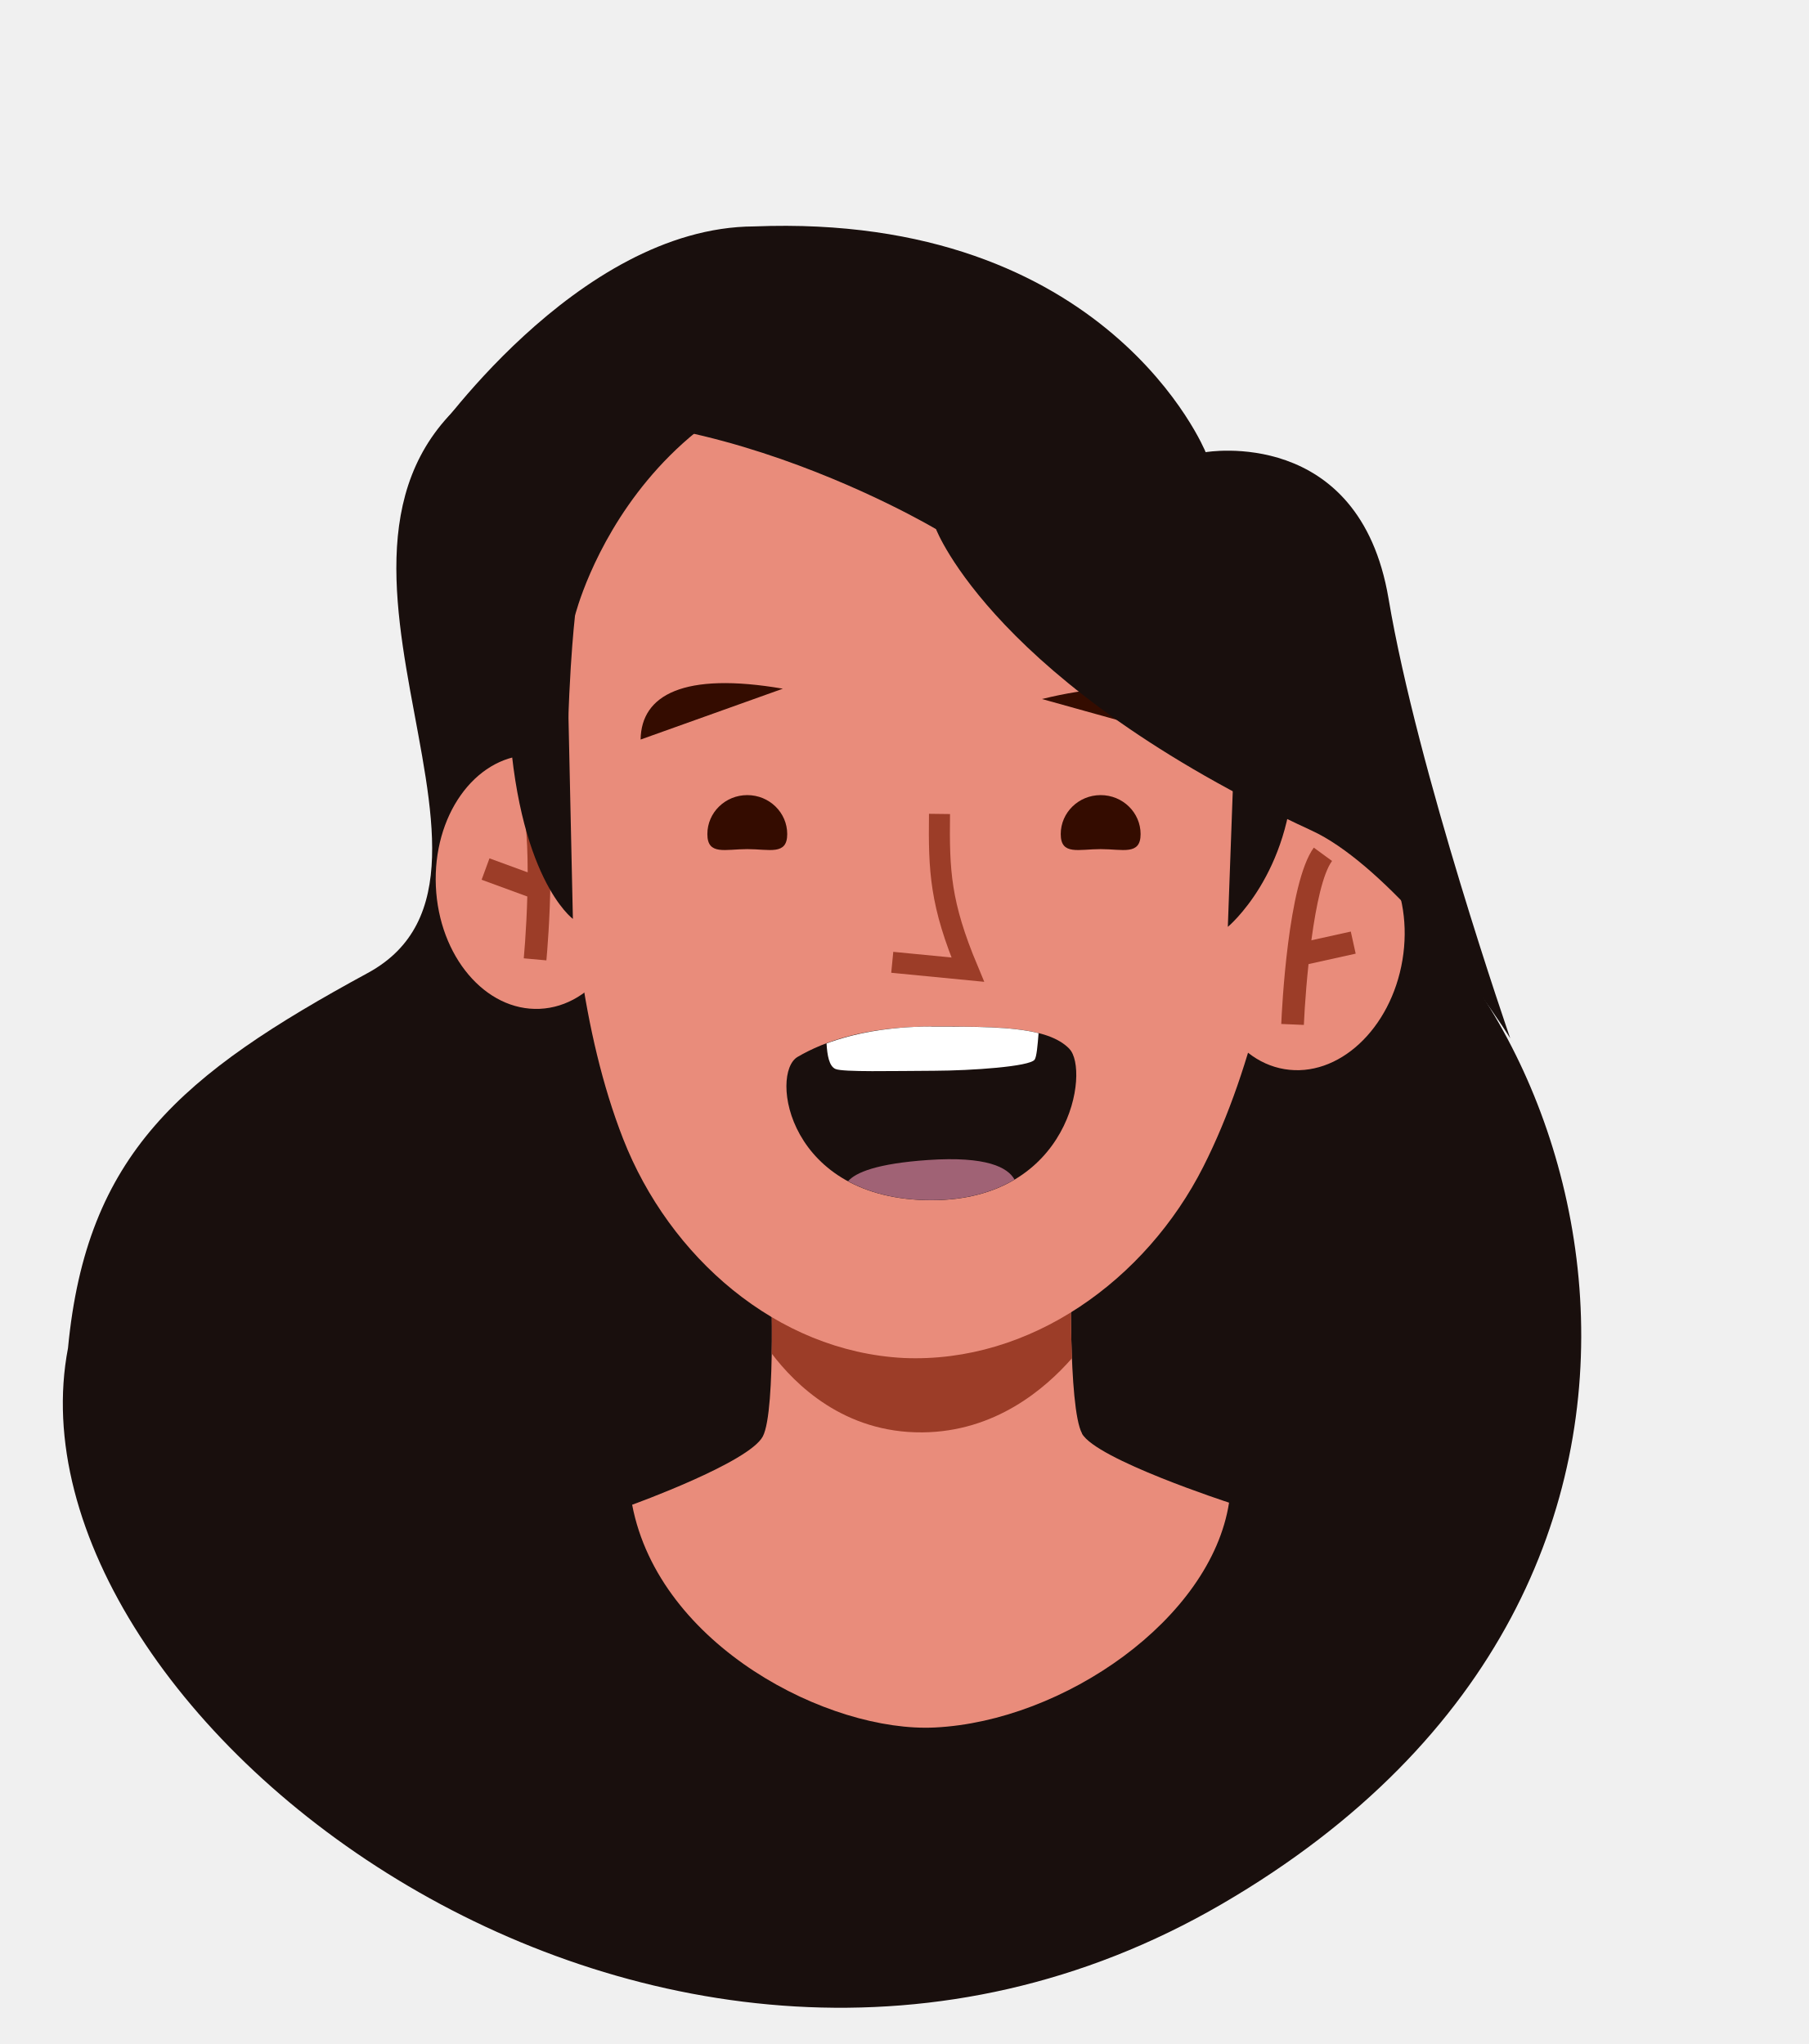
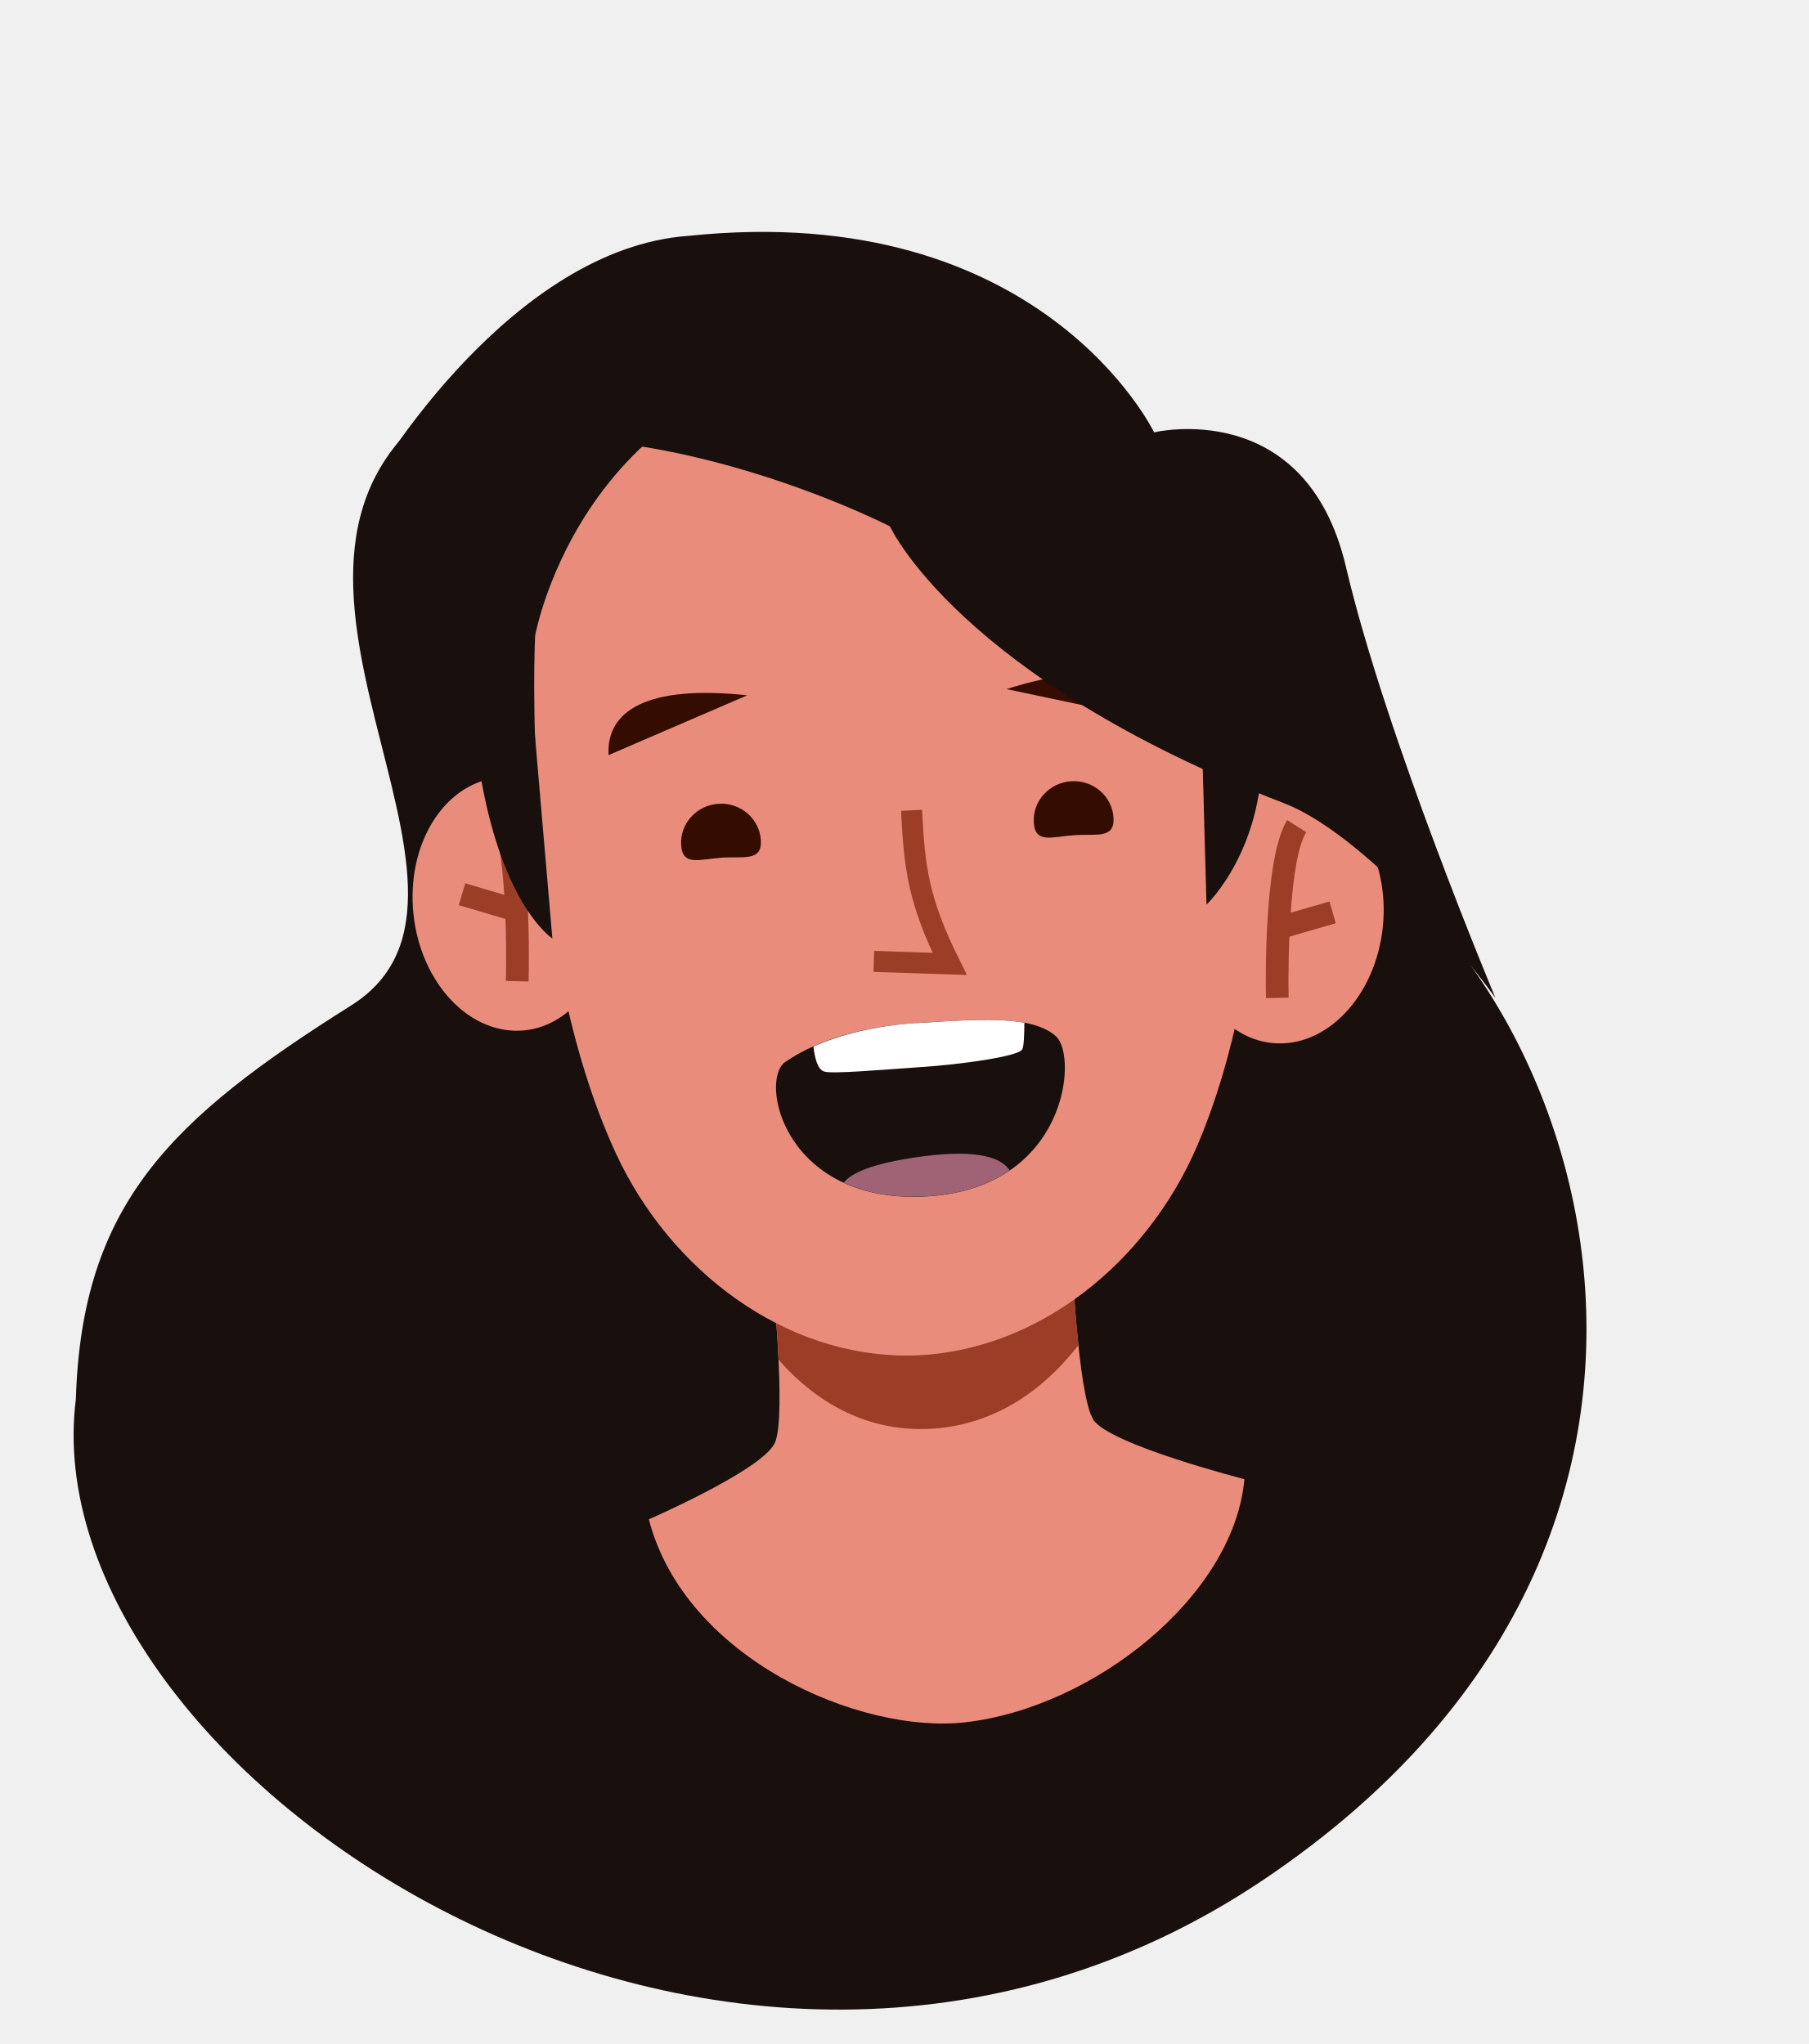
<svg xmlns="http://www.w3.org/2000/svg" width="215" height="243" viewBox="0 0 215 243" fill="none">
-   <path d="M118.878 56.754C118.878 56.754 83.697 30.497 59.682 44.458C29.605 61.961 65.926 103.603 43.713 115.672C21.5 127.741 10.278 137.174 8.082 160.273C-0.293 203.866 78.564 265.173 145.233 226.353C211.903 187.534 188.189 114.908 156.88 100.467C119.208 83.084 118.908 56.784 118.908 56.784L118.878 56.754Z" fill="#190F0D" />
-   <path d="M166.686 114.136C168.059 105.911 164.01 98.381 157.642 97.318C151.273 96.255 144.998 102.061 143.625 110.287C142.252 118.512 146.301 126.042 152.669 127.105C159.037 128.168 165.313 122.362 166.686 114.136Z" fill="#E98C7B" />
-   <path d="M51.803 105.364C51.436 97.032 56.367 90.048 62.817 89.764C69.267 89.48 74.793 96.003 75.16 104.335C75.528 112.666 70.597 119.65 64.147 119.935C57.697 120.219 52.17 113.695 51.803 105.364Z" fill="#E98C7B" />
-   <path d="M128.605 170.417C126.919 167.339 127.315 150.102 127.315 150.102L109.447 149.848L91.589 150.426C91.589 150.426 92.296 167.65 90.664 170.767C89.032 173.874 75.133 178.89 75.133 178.89C78.34 195.686 98.552 206 111.123 205.372C126.407 204.617 143.935 192.488 146.078 178.642C146.078 178.642 130.291 173.505 128.594 170.427L128.605 170.417Z" fill="#E98C7B" />
-   <path d="M127.405 161.468C127.303 159.038 127.273 156.551 127.277 154.518C124.843 155.492 118.886 157.414 109.523 157.497C98.026 157.6 92.454 154.817 91.708 154.41C91.744 156.286 91.763 158.612 91.732 160.934C94.497 164.568 100.296 170.371 109.638 170.287C118.268 170.21 124.197 165.131 127.405 161.478L127.405 161.468Z" fill="#9C3D28" />
-   <path d="M68.34 73.194C68.34 73.194 76.351 40.609 113.112 42.202C149.862 44.154 154.697 77.358 154.697 77.358C154.697 77.358 155.354 114.356 143.014 138.713C136.218 152.135 122.488 162.111 107.39 161.444C92.3 160.658 79.539 149.403 74.059 135.385C64.123 109.955 68.34 73.194 68.34 73.194Z" fill="#E98C7B" />
-   <path d="M127.109 124.698C124.519 121.998 118.359 122.038 110.689 122.038C103.019 122.038 98.039 123.748 94.799 125.648C91.459 127.598 93.589 142.668 110.689 142.688C127.269 142.698 129.519 127.218 127.109 124.708V124.698Z" fill="#190F0D" />
-   <path d="M110.688 122.038C105.518 122.038 101.368 122.888 98.238 124.048C98.318 125.438 98.538 126.768 99.308 127.088C100.218 127.468 106.048 127.318 111.028 127.298C115.518 127.278 122.378 126.798 122.968 125.978C123.208 125.648 123.328 124.248 123.438 122.828C120.278 122.028 115.828 122.048 110.688 122.048V122.038Z" fill="white" />
-   <path d="M100.799 140.428C103.319 141.788 106.559 142.678 110.689 142.678C114.829 142.678 118.079 141.718 120.579 140.228C119.789 138.798 117.289 137.428 110.289 137.908C104.219 138.328 101.699 139.388 100.799 140.428Z" fill="#A06275" />
-   <path d="M146.603 91.742L145.932 110.19C145.932 110.19 153.486 103.949 153.753 91.128L146.603 91.742Z" fill="#190F0D" />
-   <path d="M64.941 114.184C65.095 112.47 66.406 97.332 63.9 92.731L61.528 94.02C63.322 97.305 62.66 109.507 62.252 113.93L64.942 114.174L64.941 114.184Z" fill="#9C3D28" />
-   <path d="M58.176 102.044L64.682 104.432L63.748 106.976L57.242 104.588L58.176 102.044Z" fill="#9C3D28" />
-   <path d="M68.09 109.241C68.09 109.241 61.364 104.344 60.435 84.553L67.528 83.566L68.09 109.241Z" fill="#190F0D" />
-   <path d="M88.819 100.947C91.439 100.947 93.564 101.721 93.564 99.161C93.564 96.601 91.439 94.526 88.819 94.526C86.198 94.526 84.073 96.601 84.073 99.161C84.073 101.721 86.198 100.947 88.819 100.947Z" fill="#340C00" />
-   <path d="M130.819 100.947C133.439 100.947 135.564 101.721 135.564 99.161C135.564 96.601 133.439 94.526 130.819 94.526C128.198 94.526 126.073 96.601 126.073 99.161C126.073 101.721 128.198 100.947 130.819 100.947Z" fill="#340C00" />
-   <path d="M152.281 121.744C152.354 120.035 153.079 104.972 156.15 100.77L158.318 102.355C156.121 105.357 155.156 117.451 154.969 121.847L152.281 121.734L152.281 121.744Z" fill="#9C3D28" />
-   <path d="M160.546 110.748L153.829 112.235L154.411 114.862L161.128 113.375L160.546 110.748Z" fill="#9C3D28" />
-   <path d="M111.664 96.763C111.58 103.561 111.746 107.437 115.024 115.276L106.048 114.403" stroke="#9C3D28" stroke-width="2.5" />
-   <path d="M76.139 87.921C76.21 82.619 81.261 79.85 93.044 81.875L76.139 87.921Z" fill="#340C00" />
-   <path d="M141.139 87.921C140.688 82.638 135.451 80.238 123.844 83.103L141.139 87.921Z" fill="#340C00" />
-   <path d="M50.828 52.841C76.371 42.05 111.254 62.912 111.254 62.912C111.254 62.912 118.262 81.377 155.934 98.761C163.889 102.423 174.515 115.483 179.498 123.439C179.498 123.439 168.481 91.675 165.029 71.14C161.547 50.574 143.297 53.756 143.297 53.756C143.297 53.756 131.769 25.243 89.631 26.918C68.439 27.008 50.828 52.841 50.828 52.841Z" fill="#190F0D" />
+   <g clip-path="url(#clip0_209_24)">
+     <path class="hair" d="M112.989 55.945C112.989 55.945 76.206 31.984 53.131 47.447C24.23 66.832 63.132 106.074 41.733 119.534C20.334 132.995 9.736 143.124 9.017 166.315C3.438 210.353 86.042 266.509 150.101 223.519C214.161 180.529 185.866 109.563 153.701 97.147C114.997 82.2 113.021 55.973 113.021 55.973L112.989 55.945Z" fill="#190F0D" />
+     <path class="skin" d="M164.358 110.163C165.204 101.867 160.683 94.61 154.26 93.955C147.837 93.3 141.944 99.495 141.098 107.791C140.252 116.088 144.773 123.344 151.196 123.999C157.619 124.654 163.512 118.46 164.358 110.163Z" fill="#E98C7B" />
+     <path class="skin" d="M49.148 108.731C48.251 100.44 52.727 93.156 59.146 92.461C65.564 91.766 71.495 97.924 72.393 106.215C73.29 114.506 68.814 121.791 62.395 122.485C55.977 123.18 50.046 117.022 49.148 108.731Z" fill="#E98C7B" />
+     <path class="skin" d="M129.941 168.757C128.062 165.793 127.358 148.565 127.358 148.565L109.511 149.45L91.726 151.165C91.726 151.165 93.529 168.31 92.099 171.524C90.669 174.729 77.117 180.621 77.117 180.621C81.389 197.177 102.217 206.183 114.722 204.754C129.927 203.027 146.646 189.805 147.903 175.851C147.903 175.851 131.82 171.731 129.931 168.767L129.941 168.757Z" fill="#E98C7B" />
+     <path d="M128.174 159.903C127.917 157.484 127.729 155.005 127.603 152.975C125.236 154.102 119.413 156.4 110.075 157.079C98.608 157.915 92.87 155.493 92.099 155.135C92.255 157.004 92.422 159.324 92.539 161.644C95.53 165.094 101.687 170.515 111.005 169.836C119.613 169.21 125.206 163.762 128.174 159.913L128.174 159.903Z" fill="#9C3D28" />
+     <path class="skin" d="M63.602 75.572C63.602 75.572 69.52 42.544 106.308 41.79C143.107 41.396 150.048 74.224 150.048 74.224C150.048 74.224 153.063 111.105 142.3 136.199C136.373 150.027 123.307 160.858 108.197 161.154C93.088 161.331 79.636 150.913 73.273 137.272C61.736 112.528 63.602 75.572 63.602 75.572Z" fill="#E98C7B" />
+     <path class="hair" d="M125.534 123.226C122.777 120.697 116.632 121.129 108.978 121.618C101.324 122.107 96.463 124.131 93.35 126.234C90.141 128.393 93.228 143.296 110.294 142.226C126.841 141.179 128.1 125.587 125.535 123.236L125.534 123.226Z" fill="#190F0D" />
+     <path d="M108.977 121.619C103.818 121.948 99.731 123.061 96.681 124.418C96.849 125.8 97.154 127.113 97.942 127.384C98.875 127.705 104.683 127.184 109.652 126.846C114.132 126.54 120.947 125.624 121.484 124.768C121.702 124.423 121.733 123.018 121.752 121.594C118.547 120.997 114.108 121.301 108.978 121.629L108.977 121.619Z" fill="white" />
+     <path d="M100.28 140.602C102.882 141.798 106.172 142.48 110.293 142.217C114.425 141.953 117.607 140.788 120.007 139.141C119.128 137.765 116.545 136.557 109.59 137.482C103.559 138.288 101.112 139.506 100.28 140.602Z" fill="#A06275" />
+     <path class="hair" d="M142.888 89.094L143.395 107.548C143.395 107.548 150.535 100.838 149.984 88.025L142.888 89.094Z" fill="#190F0D" />
+     <path d="M62.822 116.697C62.867 114.977 63.21 99.785 60.416 95.354L58.131 96.791C60.131 99.955 60.248 112.175 60.122 116.615L62.822 116.687L62.822 116.697Z" fill="#9C3D28" />
+     <path d="M55.298 105.012L61.942 106.98L61.173 109.579L54.528 107.61L55.298 105.012Z" fill="#9C3D28" />
+     <path class="hair" d="M65.65 111.563C65.65 111.563 58.626 107.104 56.437 87.412L63.453 85.976L65.65 111.563Z" fill="#190F0D" />
+     <path d="M85.808 101.964C88.424 101.796 90.593 102.433 90.43 99.879C90.267 97.324 88.014 95.389 85.399 95.556C82.783 95.723 80.795 97.929 80.959 100.484C81.122 103.038 83.193 102.131 85.808 101.964Z" fill="#340C00" />
+     <path d="M127.722 99.286C130.338 99.119 132.507 99.755 132.344 97.201C132.181 94.647 129.928 92.711 127.313 92.878C124.697 93.045 122.709 95.251 122.873 97.806C123.036 100.36 125.107 99.453 127.722 99.286Z" fill="#340C00" />
+     <path d="M150.466 118.673C150.431 116.963 150.194 101.884 152.99 97.495L155.255 98.938C153.255 102.074 153.062 114.205 153.156 118.604L150.466 118.663L150.466 118.673Z" fill="#9C3D28" />
+     <path d="M158.015 107.173L151.406 109.085L152.154 111.669L158.763 109.757L158.015 107.173Z" fill="#9C3D28" />
+     <path d="M108.341 96.332C108.69 103.122 109.102 106.98 112.874 114.594L103.86 114.294" stroke="#9C3D28" stroke-width="2.5" />
+     <path d="M72.324 89.774C72.057 84.478 76.921 81.392 88.809 82.662L72.324 89.774Z" fill="#340C00" />
+     <path d="M137.192 85.631C136.405 80.387 131.026 78.325 119.625 81.924L137.192 85.631Z" fill="#340C00" />
+     <path class="hair" d="M44.828 56.378C69.631 43.981 105.773 62.577 105.773 62.577C105.773 62.577 113.944 80.558 152.648 95.505C160.82 98.653 172.257 111.009 177.737 118.632C177.737 118.632 164.718 87.634 159.964 67.361C155.178 47.059 137.167 51.398 137.167 51.398C137.167 51.398 123.846 23.677 81.901 28.034C60.757 29.475 44.828 56.378 44.828 56.378Z" fill="#190F0D" />
+   </g>
+   <defs>
+     <clipPath id="clip0_209_24">
+       <rect width="215" height="243" fill="white" />
+     </clipPath>
+   </defs>
</svg>
